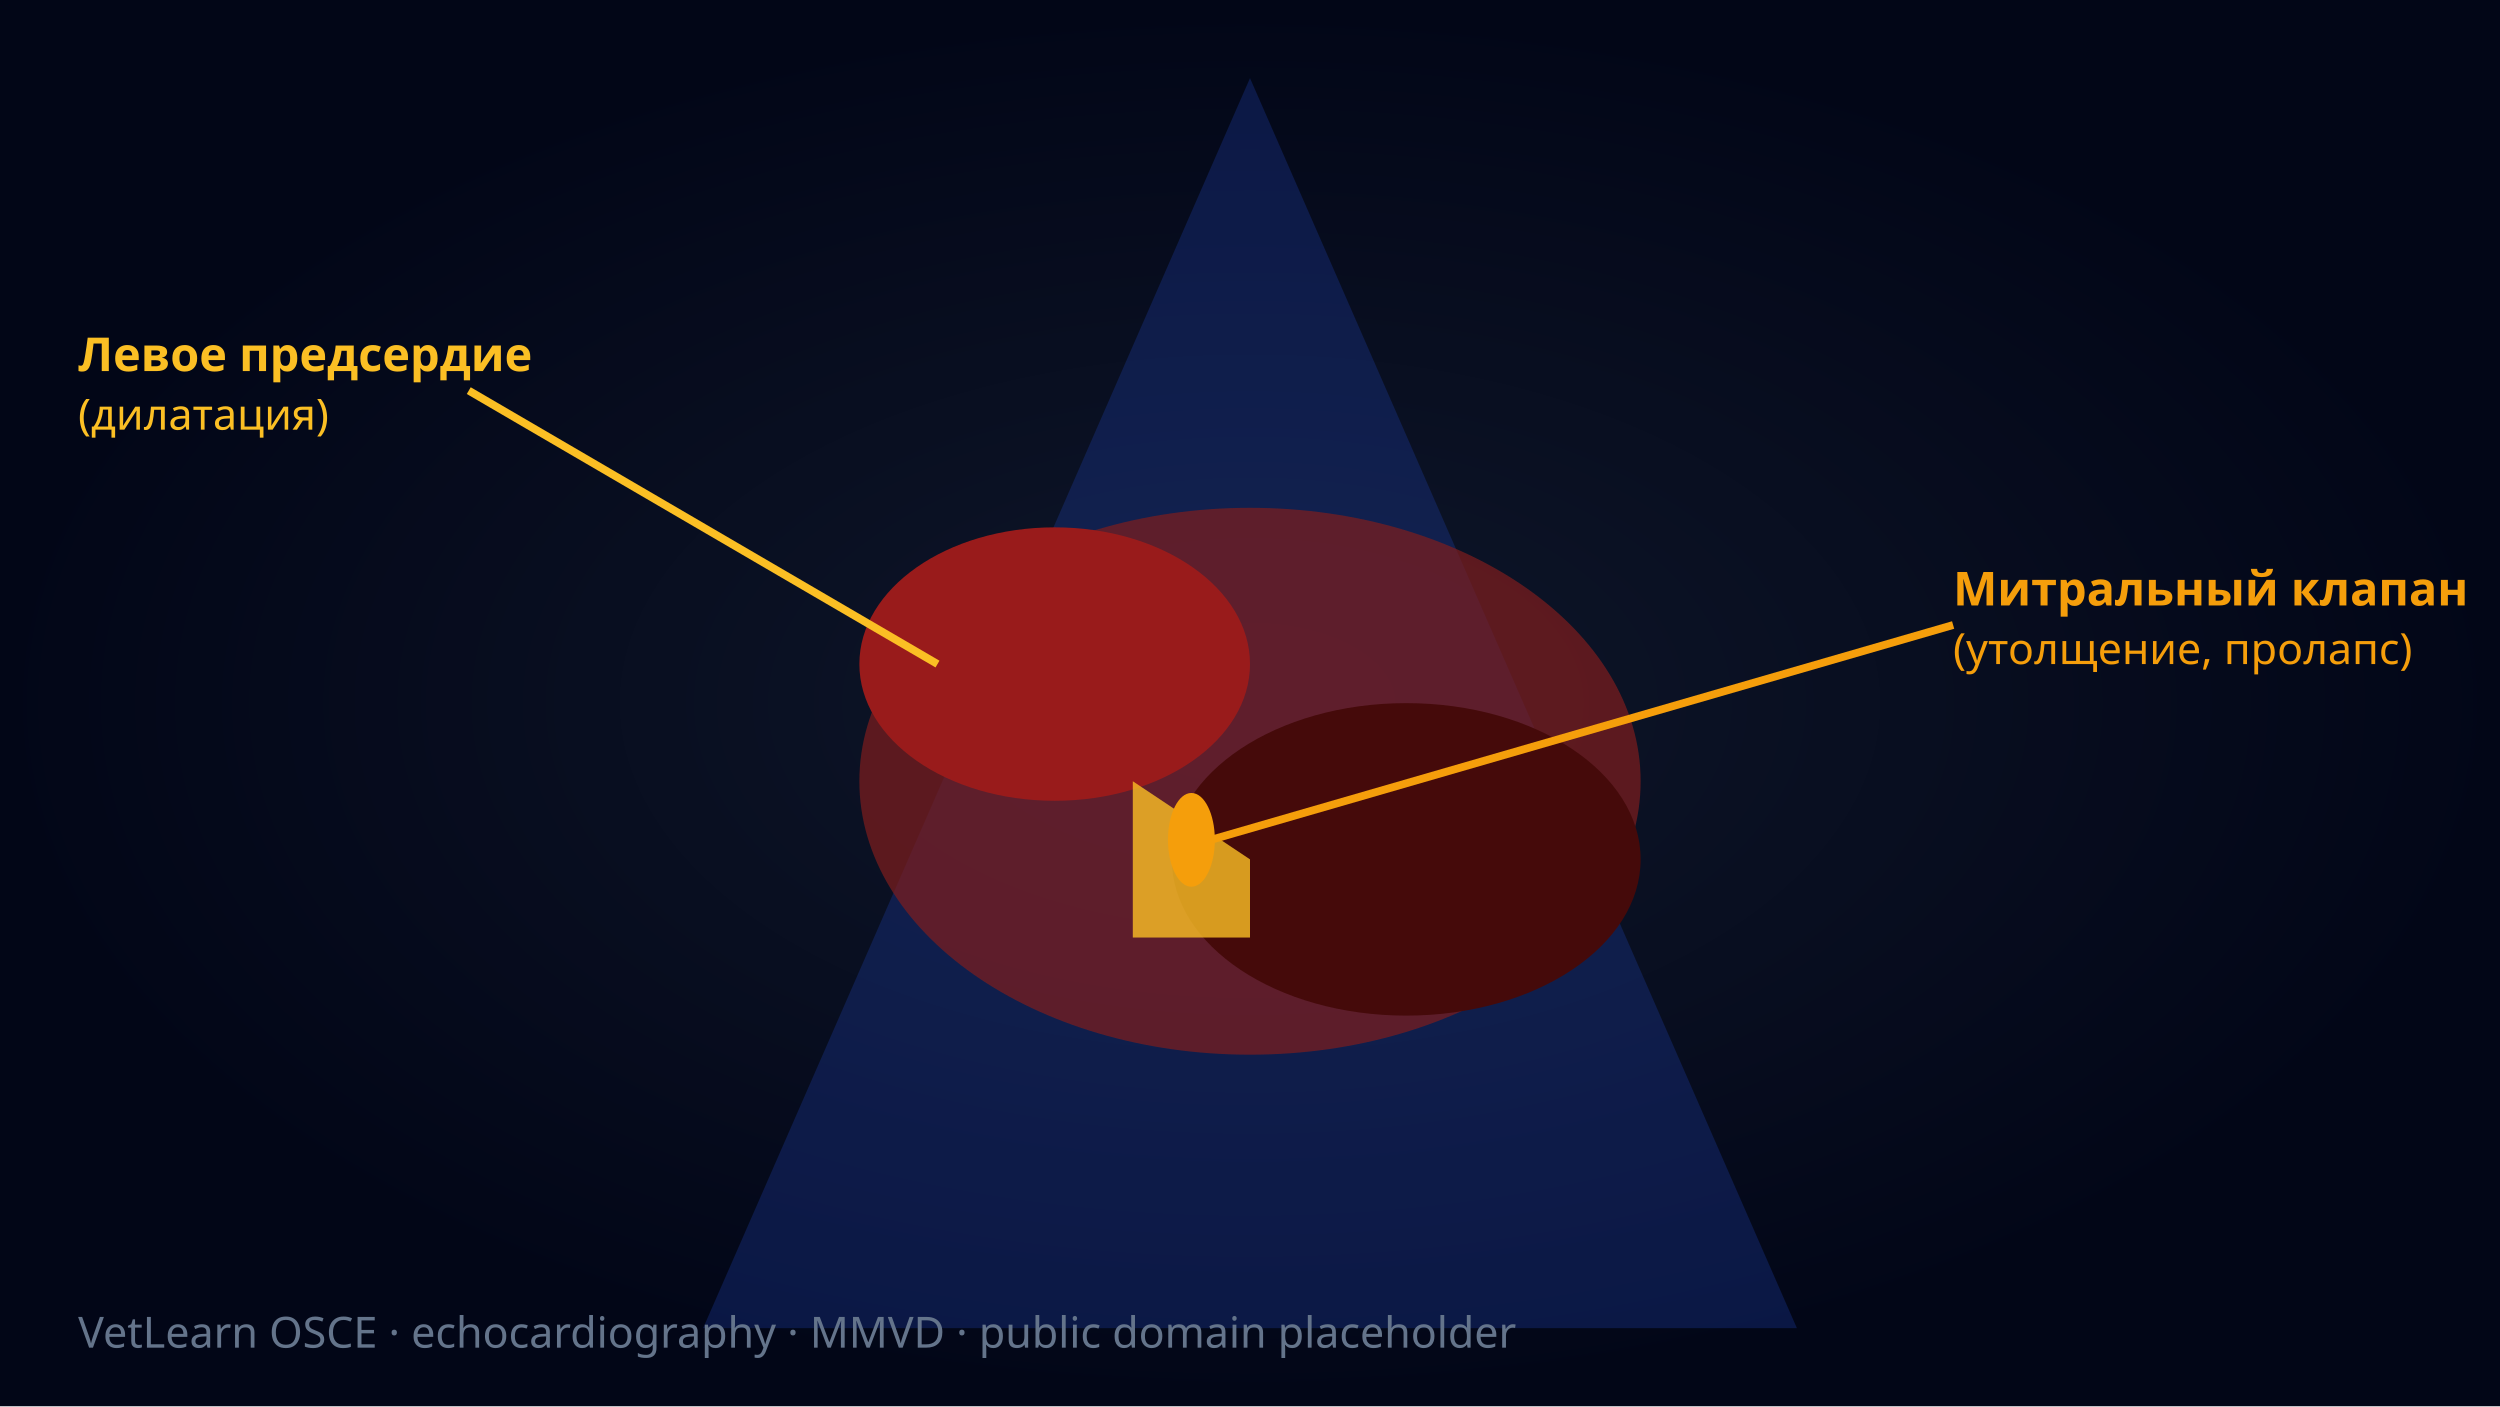
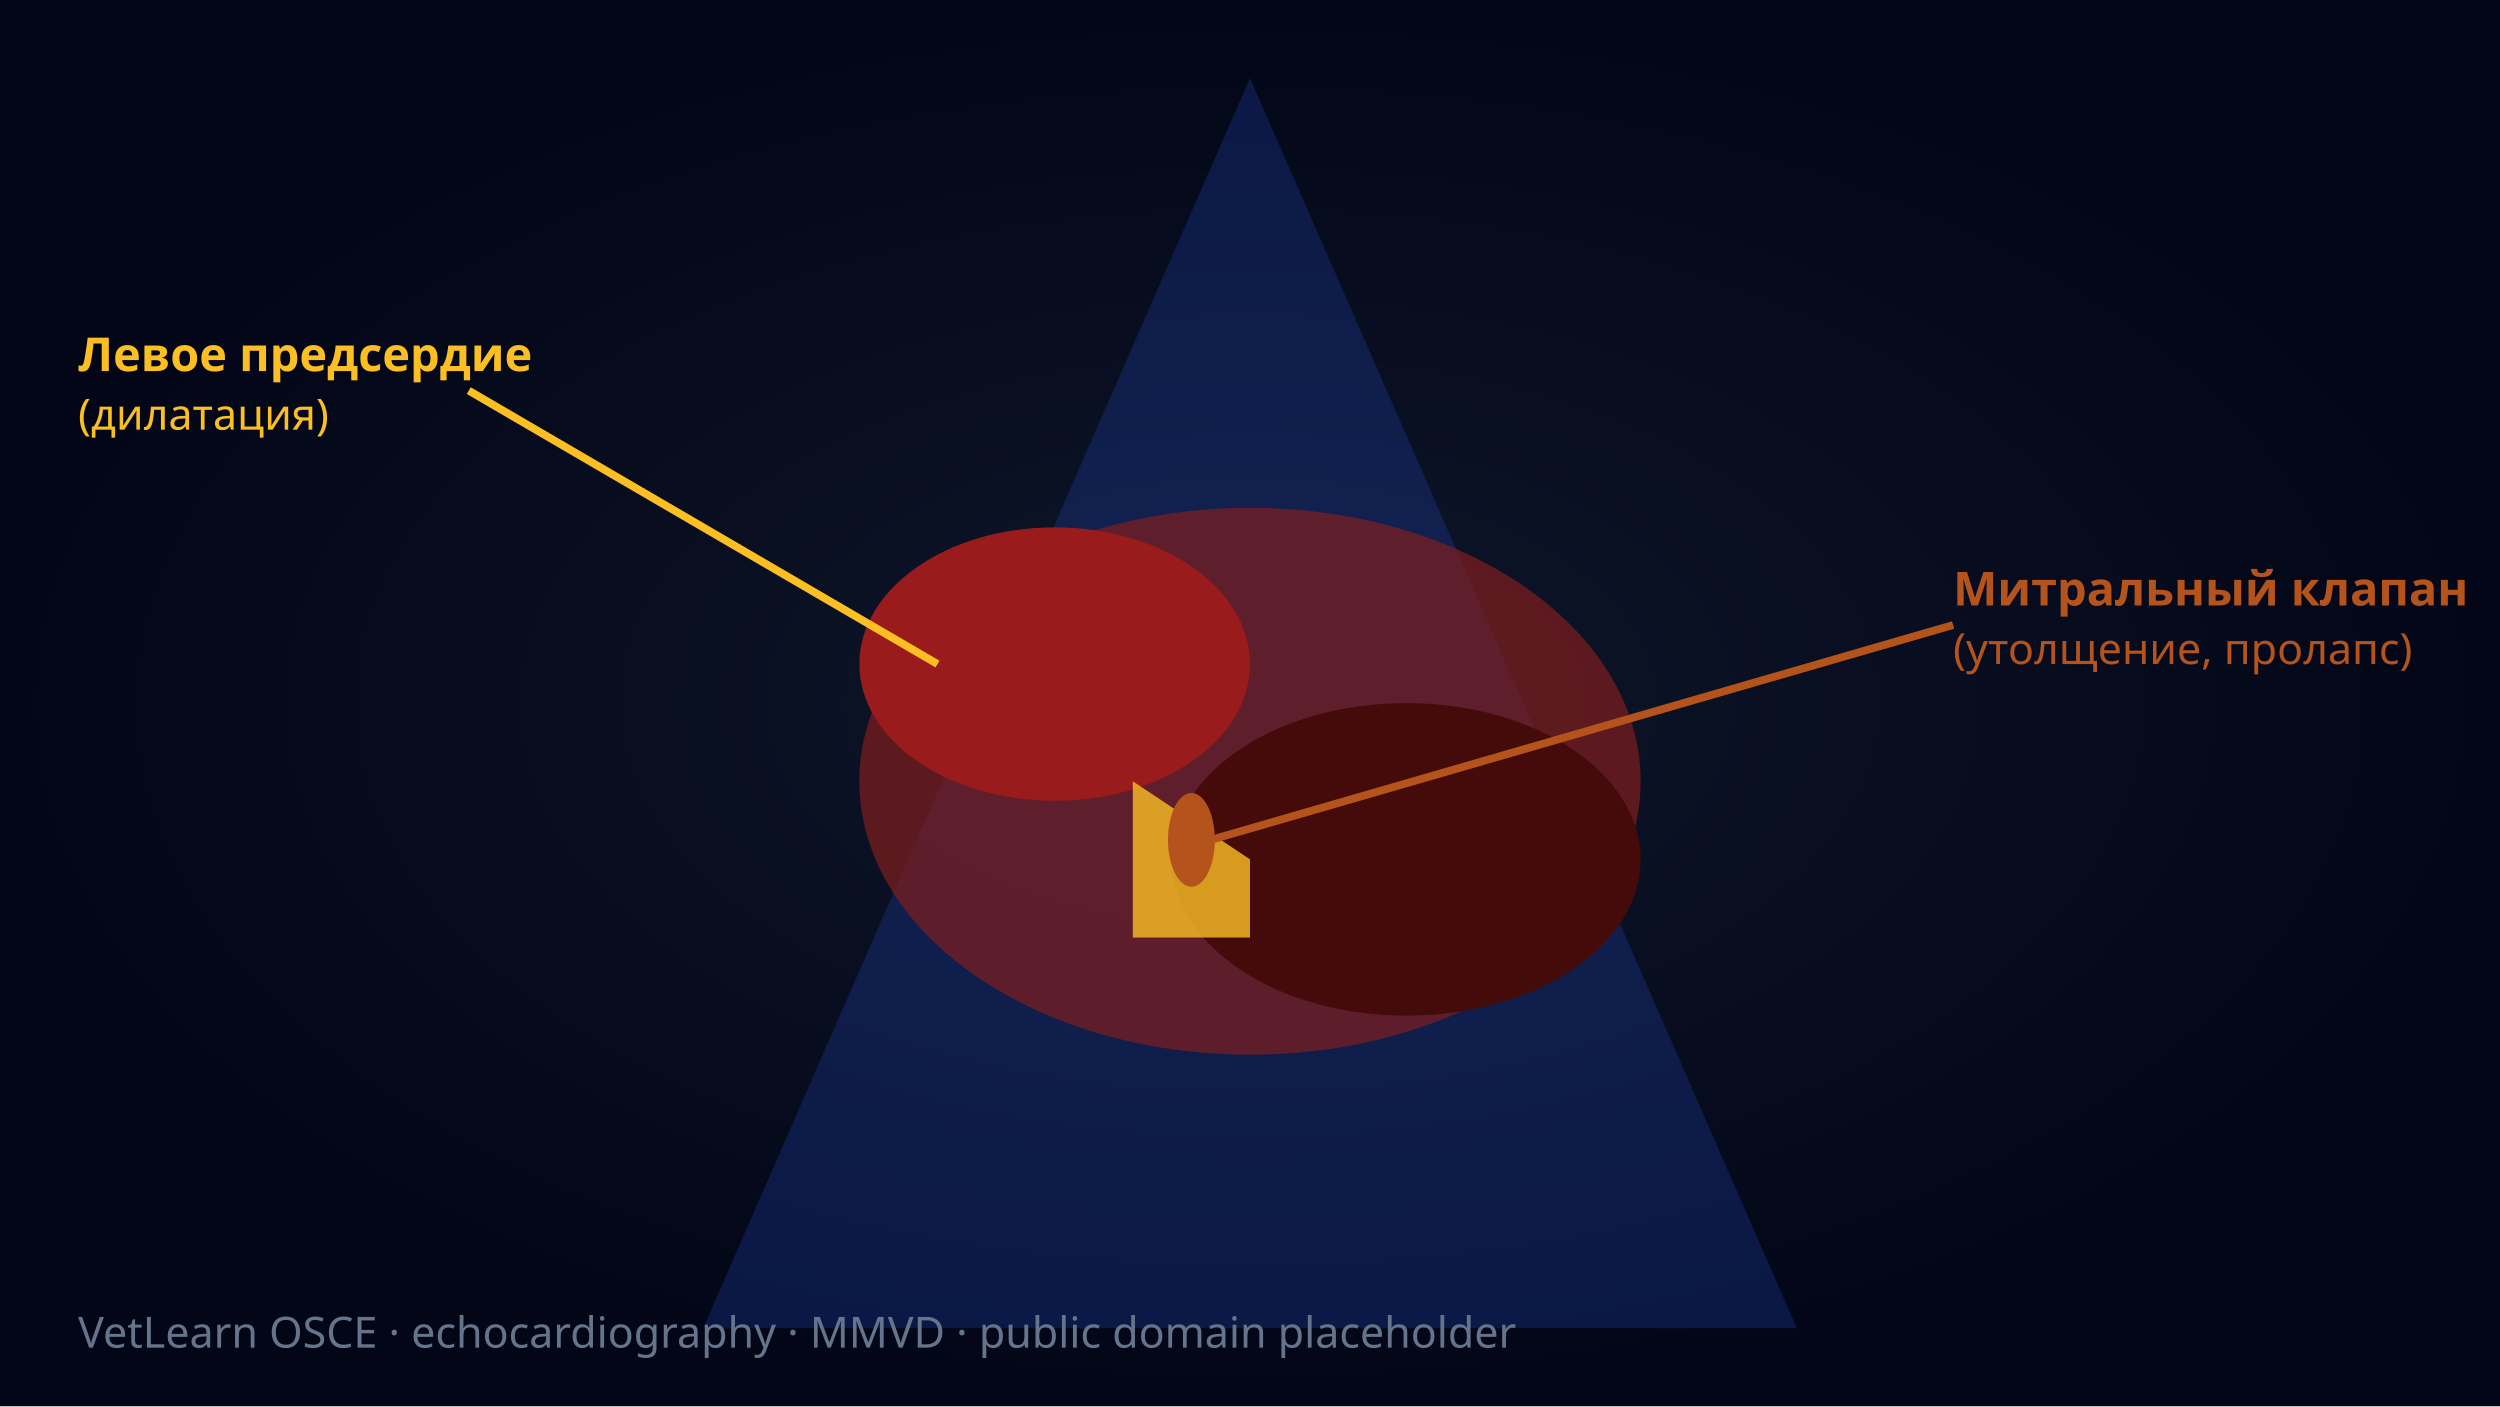
<svg xmlns="http://www.w3.org/2000/svg" viewBox="0 0 640 360" width="640" height="360">
  <defs>
    <radialGradient id="usbg2">
      <stop offset="0" stop-color="#0F172A" />
      <stop offset="1" stop-color="#020617" />
    </radialGradient>
  </defs>
  <rect width="640" height="360" fill="url(#usbg2)" />
  <path d="M 320 20 L 180 340 L 460 340 Z" fill="#1E40AF" opacity="0.3" />
  <g>
    <ellipse cx="320" cy="200" rx="100" ry="70" fill="#7F1D1D" opacity="0.7" />
    <ellipse cx="270" cy="170" rx="50" ry="35" fill="#991B1B" />
    <ellipse cx="360" cy="220" rx="60" ry="40" fill="#450A0A" />
    <path d="M 290 200 L 320 220 L 320 240 L 290 240 Z" fill="#FBBF24" opacity="0.8" />
-     <ellipse cx="305" cy="215" rx="6" ry="12" fill="#F59E0B" />
+     <ellipse cx="305" cy="215" rx="6" ry="12" fill="#B4531C" />
  </g>
  <line x1="240" y1="170" x2="120" y2="100" stroke="#FBBF24" stroke-width="2" />
  <text x="20" y="95" font-family="sans-serif" font-size="12" fill="#FBBF24" font-weight="bold">Левое предсердие</text>
  <text x="20" y="110" font-family="sans-serif" font-size="11" fill="#FBBF24">(дилатация)</text>
-   <line x1="310" y1="215" x2="500" y2="160" stroke="#F59E0B" stroke-width="2" />
-   <text x="500" y="155" font-family="sans-serif" font-size="12" fill="#F59E0B" font-weight="bold">Митральный клапан</text>
-   <text x="500" y="170" font-family="sans-serif" font-size="11" fill="#F59E0B">(утолщение, пролапс)</text>
+   <line x1="310" y1="215" x2="500" y2="160" stroke="#B4531C" stroke-width="2" />
+   <text x="500" y="155" font-family="sans-serif" font-size="12" fill="#B4531C" font-weight="bold">Митральный клапан</text>
+   <text x="500" y="170" font-family="sans-serif" font-size="11" fill="#B4531C">(утолщение, пролапс)</text>
  <text x="20" y="345" font-family="sans-serif" font-size="11" fill="#64748B">VetLearn OSCE · echocardiography · MMVD · public domain placeholder</text>
</svg>
